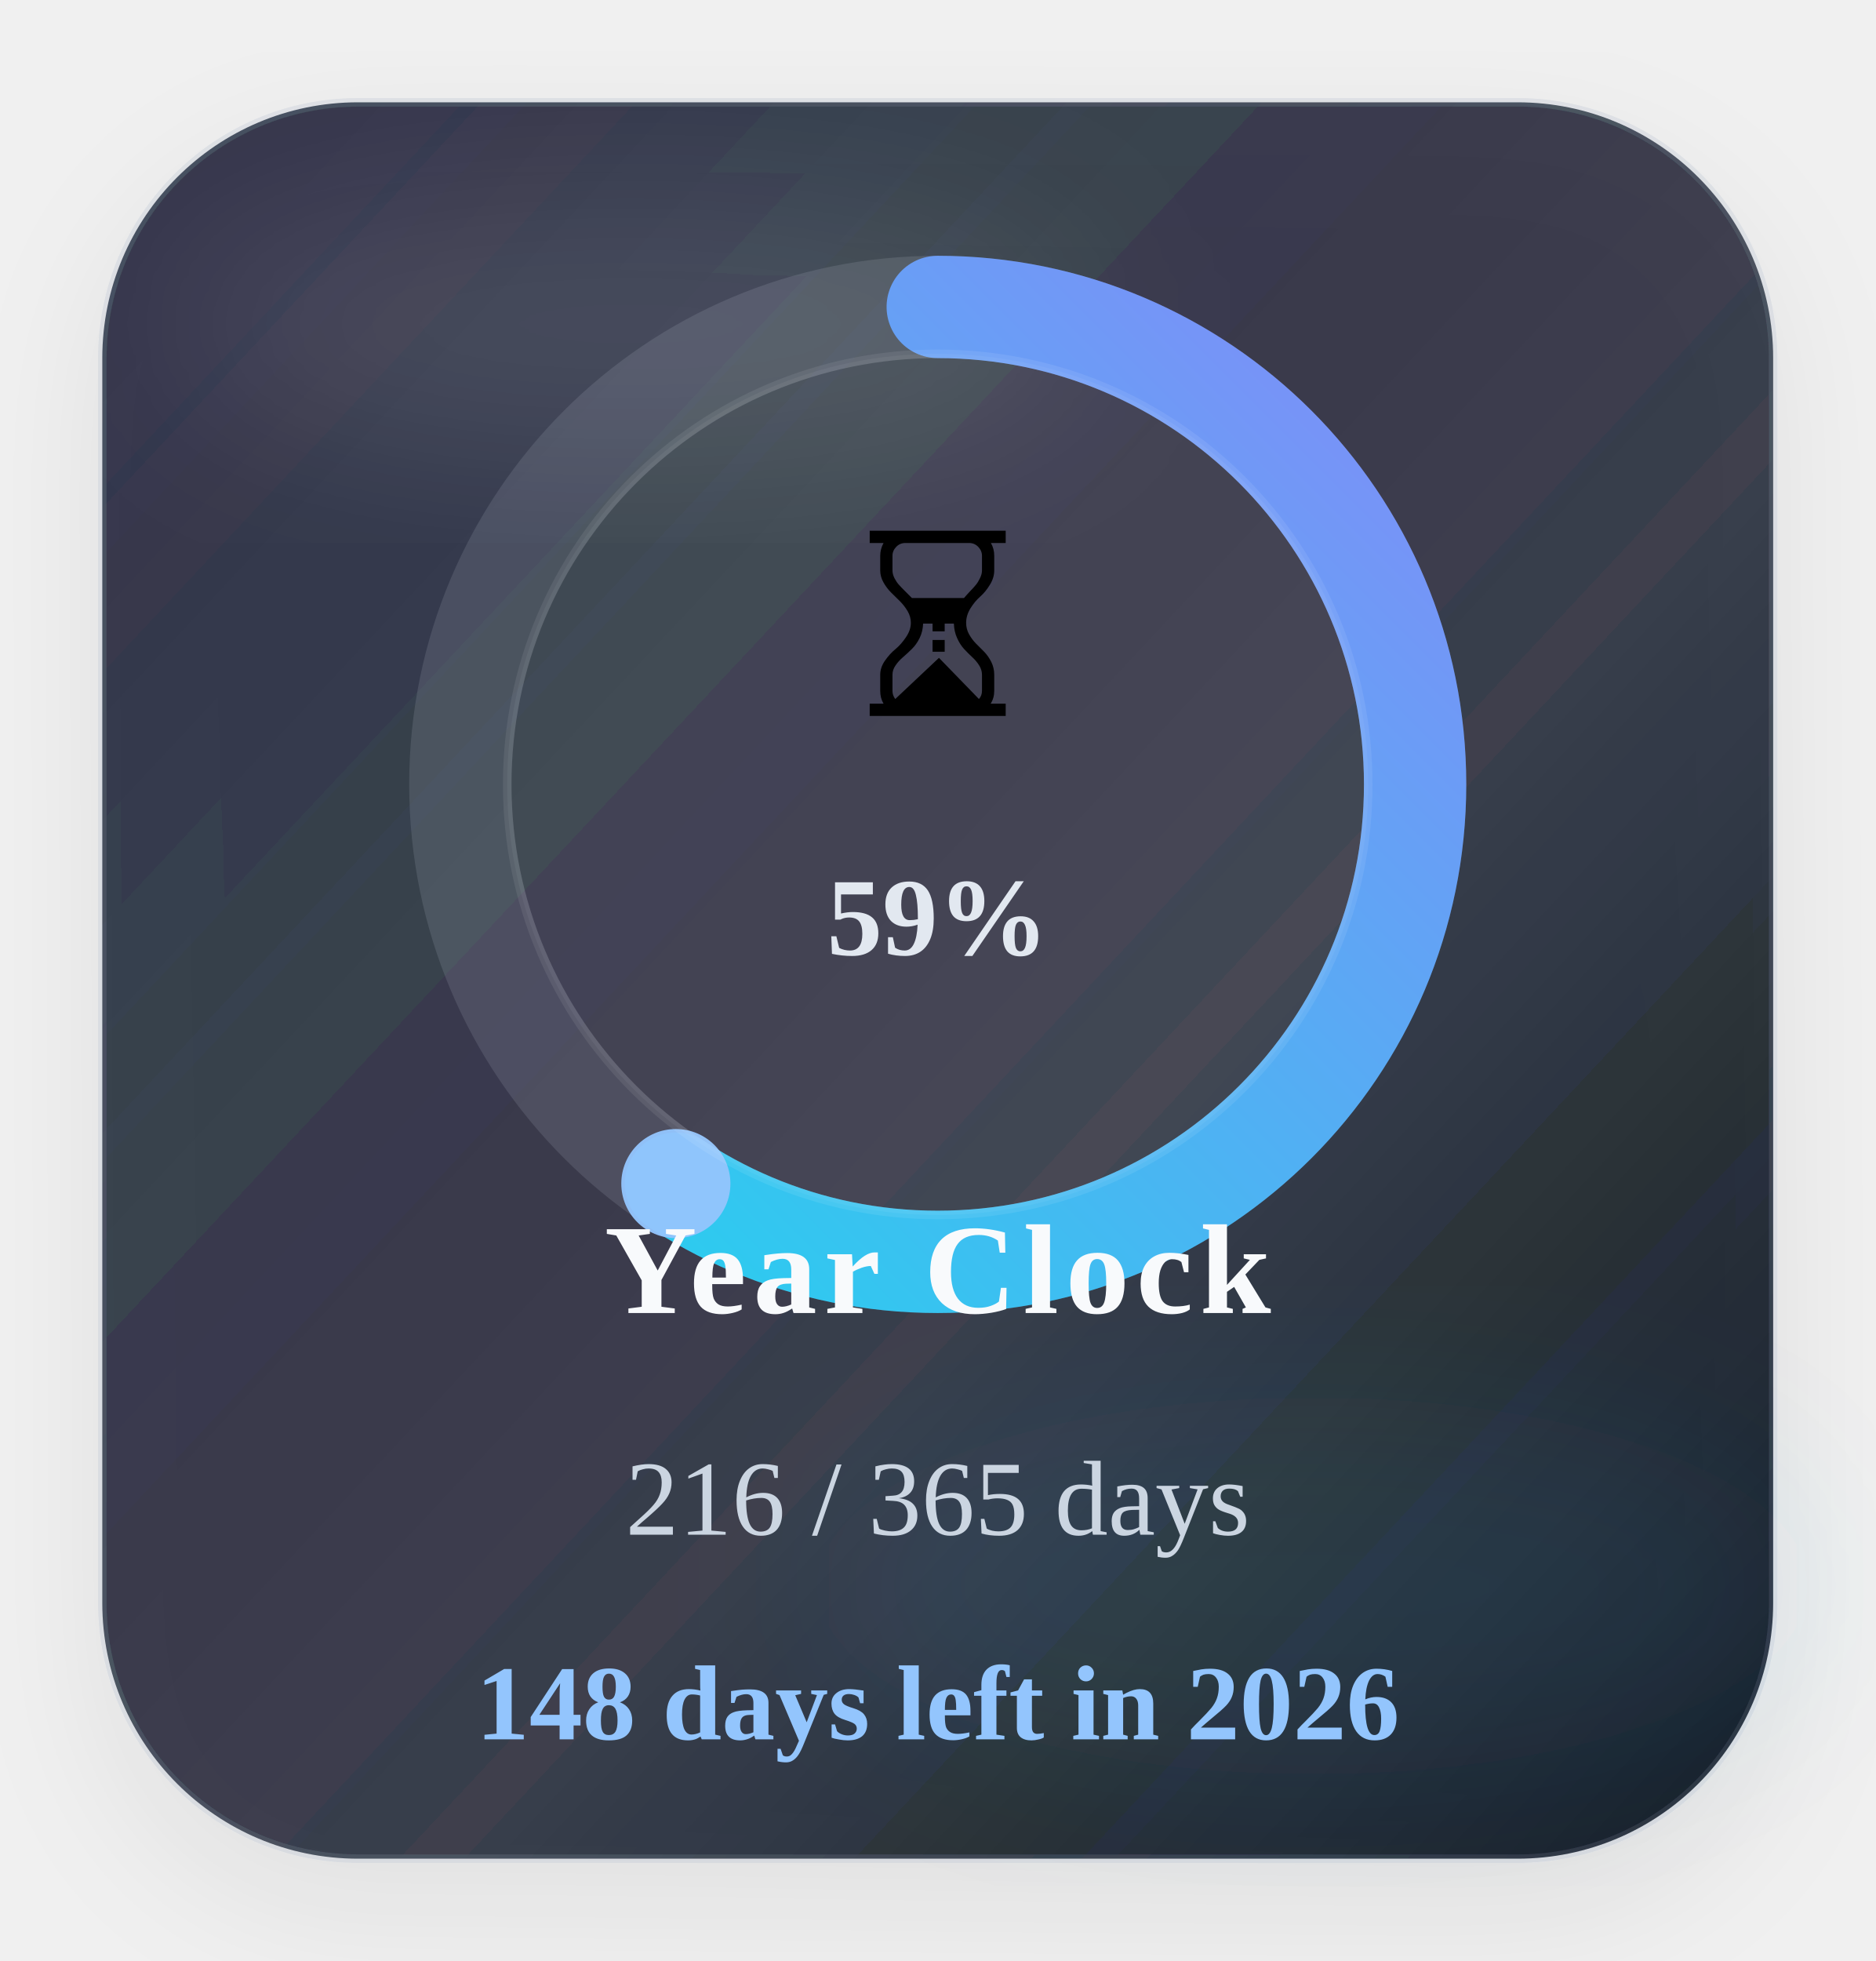
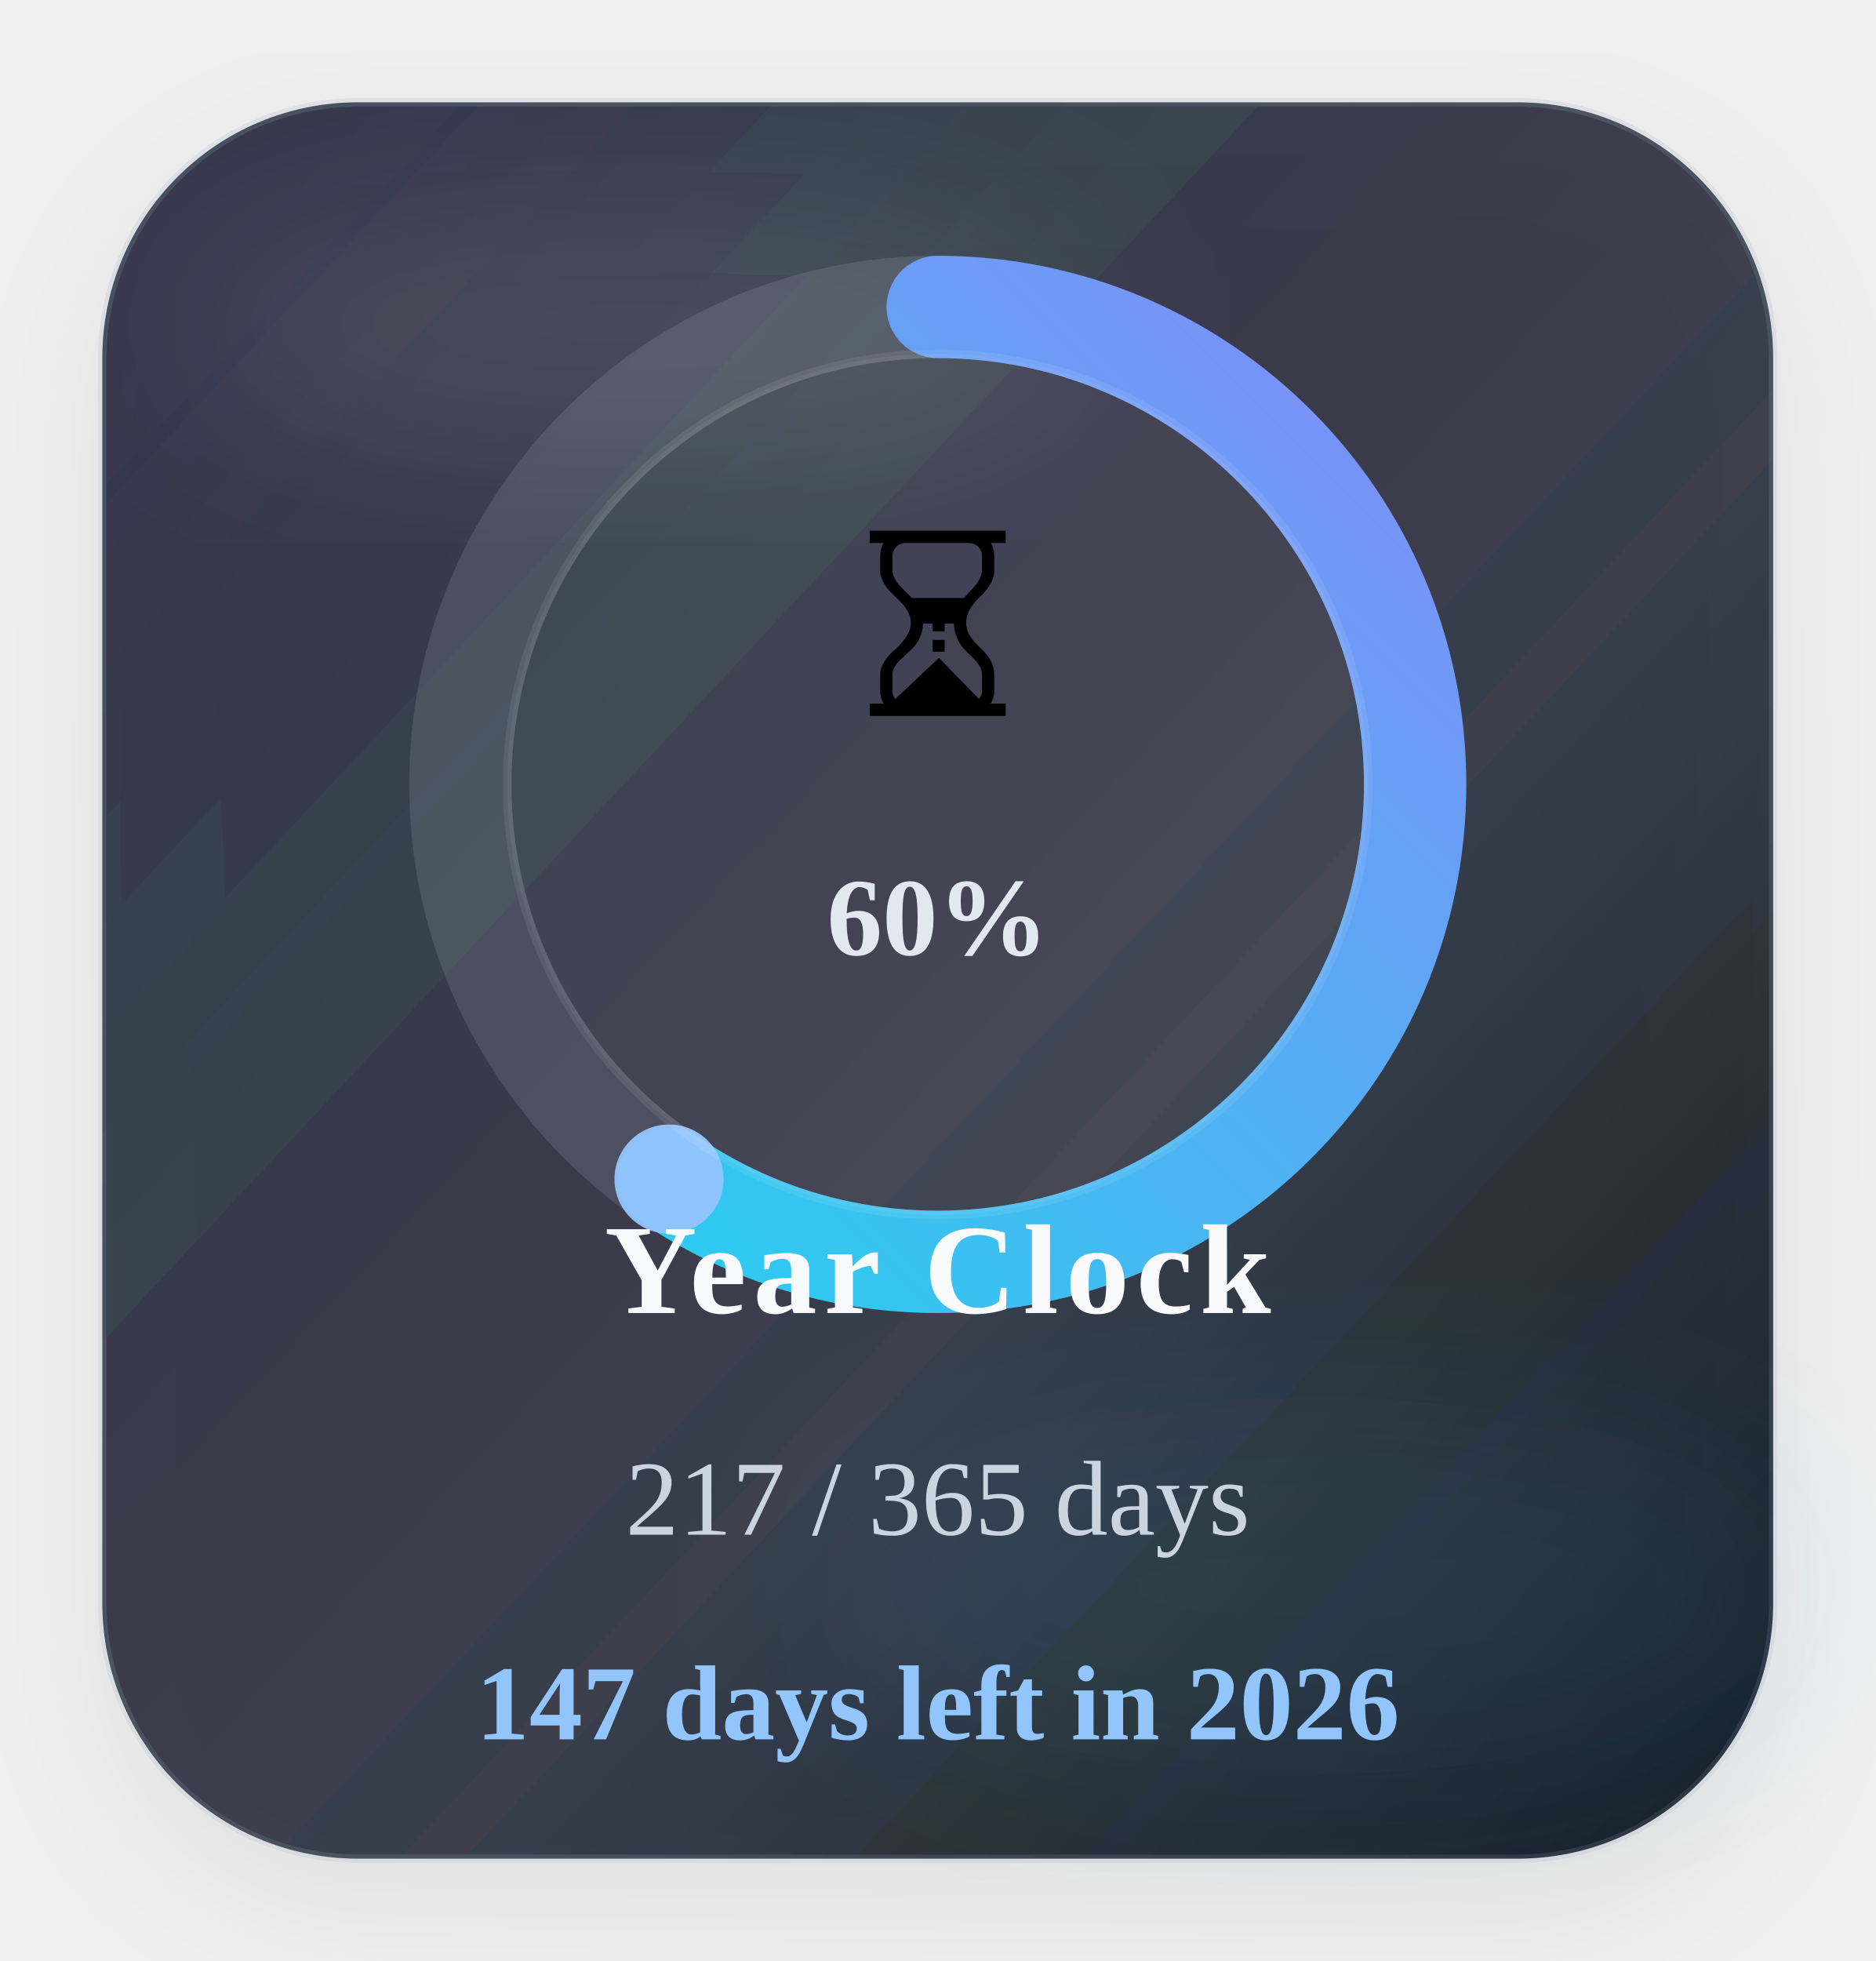
<svg xmlns="http://www.w3.org/2000/svg" width="220" height="230" viewBox="0 0 220 230" role="img" aria-label="Time progress for 2026">
  <defs>
    <linearGradient id="timeGradient" x1="0%" y1="0%" x2="100%" y2="100%">
      <stop offset="0%" stop-color="#22d3ee" />
      <stop offset="100%" stop-color="#818cf8" />
    </linearGradient>
    <linearGradient id="timeCard" x1="0%" y1="0%" x2="100%" y2="100%">
      <stop offset="0%" stop-color="#1c2537" stop-opacity="0.88" />
      <stop offset="60%" stop-color="#111827" stop-opacity="0.8" />
      <stop offset="100%" stop-color="#0b1220" stop-opacity="0.96" />
    </linearGradient>
    <filter id="timeShadow" x="-25%" y="-25%" width="150%" height="150%">
      <feDropShadow dx="0" dy="6" stdDeviation="8" flood-color="#020617" flood-opacity="0.08" />
    </filter>
    <filter id="timeBlur" x="-30%" y="-30%" width="160%" height="160%">
      <feGaussianBlur stdDeviation="10" />
    </filter>
  </defs>
  <rect x="12" y="12" width="196" height="206" rx="30" fill="url(#timeCard)" stroke="#94a3b8" stroke-opacity="0.18" filter="url(#timeShadow)" />
  <ellipse cx="74" cy="38" rx="54" ry="16" fill="#ffffff" fill-opacity="0.09" filter="url(#timeBlur)" />
  <ellipse cx="154" cy="186" rx="58" ry="22" fill="#38bdf8" fill-opacity="0.08" filter="url(#timeBlur)" />
  <circle class="ring-track" cx="110" cy="92" r="56" fill="none" stroke="#cbd5e1" stroke-opacity="0.14" stroke-width="12" />
-   <circle class="progress-ring" cx="110" cy="92" r="56" fill="none" stroke="url(#timeGradient)" stroke-width="12" stroke-linecap="round" stroke-dasharray="351.86" stroke-dashoffset="143.41" data-target-offset="143.41" data-ring-length="351.86" transform="rotate(-90 110 92)" />
-   <circle class="progress-endcap" cx="79.28" cy="138.82" r="6.4" fill="#93c5fd" fill-opacity="0.96" data-center-x="110" data-center-y="92" data-radius="56" data-target-angle="123.2678" />
+   <circle class="progress-ring" cx="110" cy="92" r="56" fill="none" stroke="url(#timeGradient)" stroke-width="12" stroke-linecap="round" stroke-dasharray="351.86" stroke-dashoffset="142.45" data-target-offset="142.45" data-ring-length="351.86" transform="rotate(-90 110 92)" />
+   <circle class="progress-endcap" cx="78.48" cy="138.29" r="6.4" fill="#93c5fd" fill-opacity="0.96" data-center-x="110" data-center-y="92" data-radius="56" data-target-angle="124.2542" />
  <circle class="ring-core" cx="110" cy="92" r="50.5" fill="#ffffff" fill-opacity="0.05" stroke="#ffffff" stroke-opacity="0.08" />
  <text class="progress-emoji" x="110" y="84" text-anchor="middle" font-size="30">⏳</text>
-   <text class="progress-percent" x="110" y="112" text-anchor="middle" font-size="13" font-weight="700" fill="#e2e8f0">59%</text>
+   <text class="progress-percent" x="110" y="112" text-anchor="middle" font-size="13" font-weight="700" fill="#e2e8f0">60%</text>
  <text class="progress-label" x="110" y="154" text-anchor="middle" font-size="15" font-weight="700" letter-spacing="0.8" fill="#f8fafc">Year Clock</text>
-   <text class="progress-value" x="110" y="180" text-anchor="middle" font-size="12.5" fill="#cbd5e1">216 / 365 days</text>
-   <text class="progress-status" data-status-state="remaining" x="110" y="204" text-anchor="middle" font-size="12.5" font-weight="700" fill="#93c5fd">148 days left in 2026</text>
+   <text class="progress-value" x="110" y="180" text-anchor="middle" font-size="12.5" fill="#cbd5e1">217 / 365 days</text>
+   <text class="progress-status" data-status-state="remaining" x="110" y="204" text-anchor="middle" font-size="12.5" font-weight="700" fill="#93c5fd">147 days left in 2026</text>
</svg>
